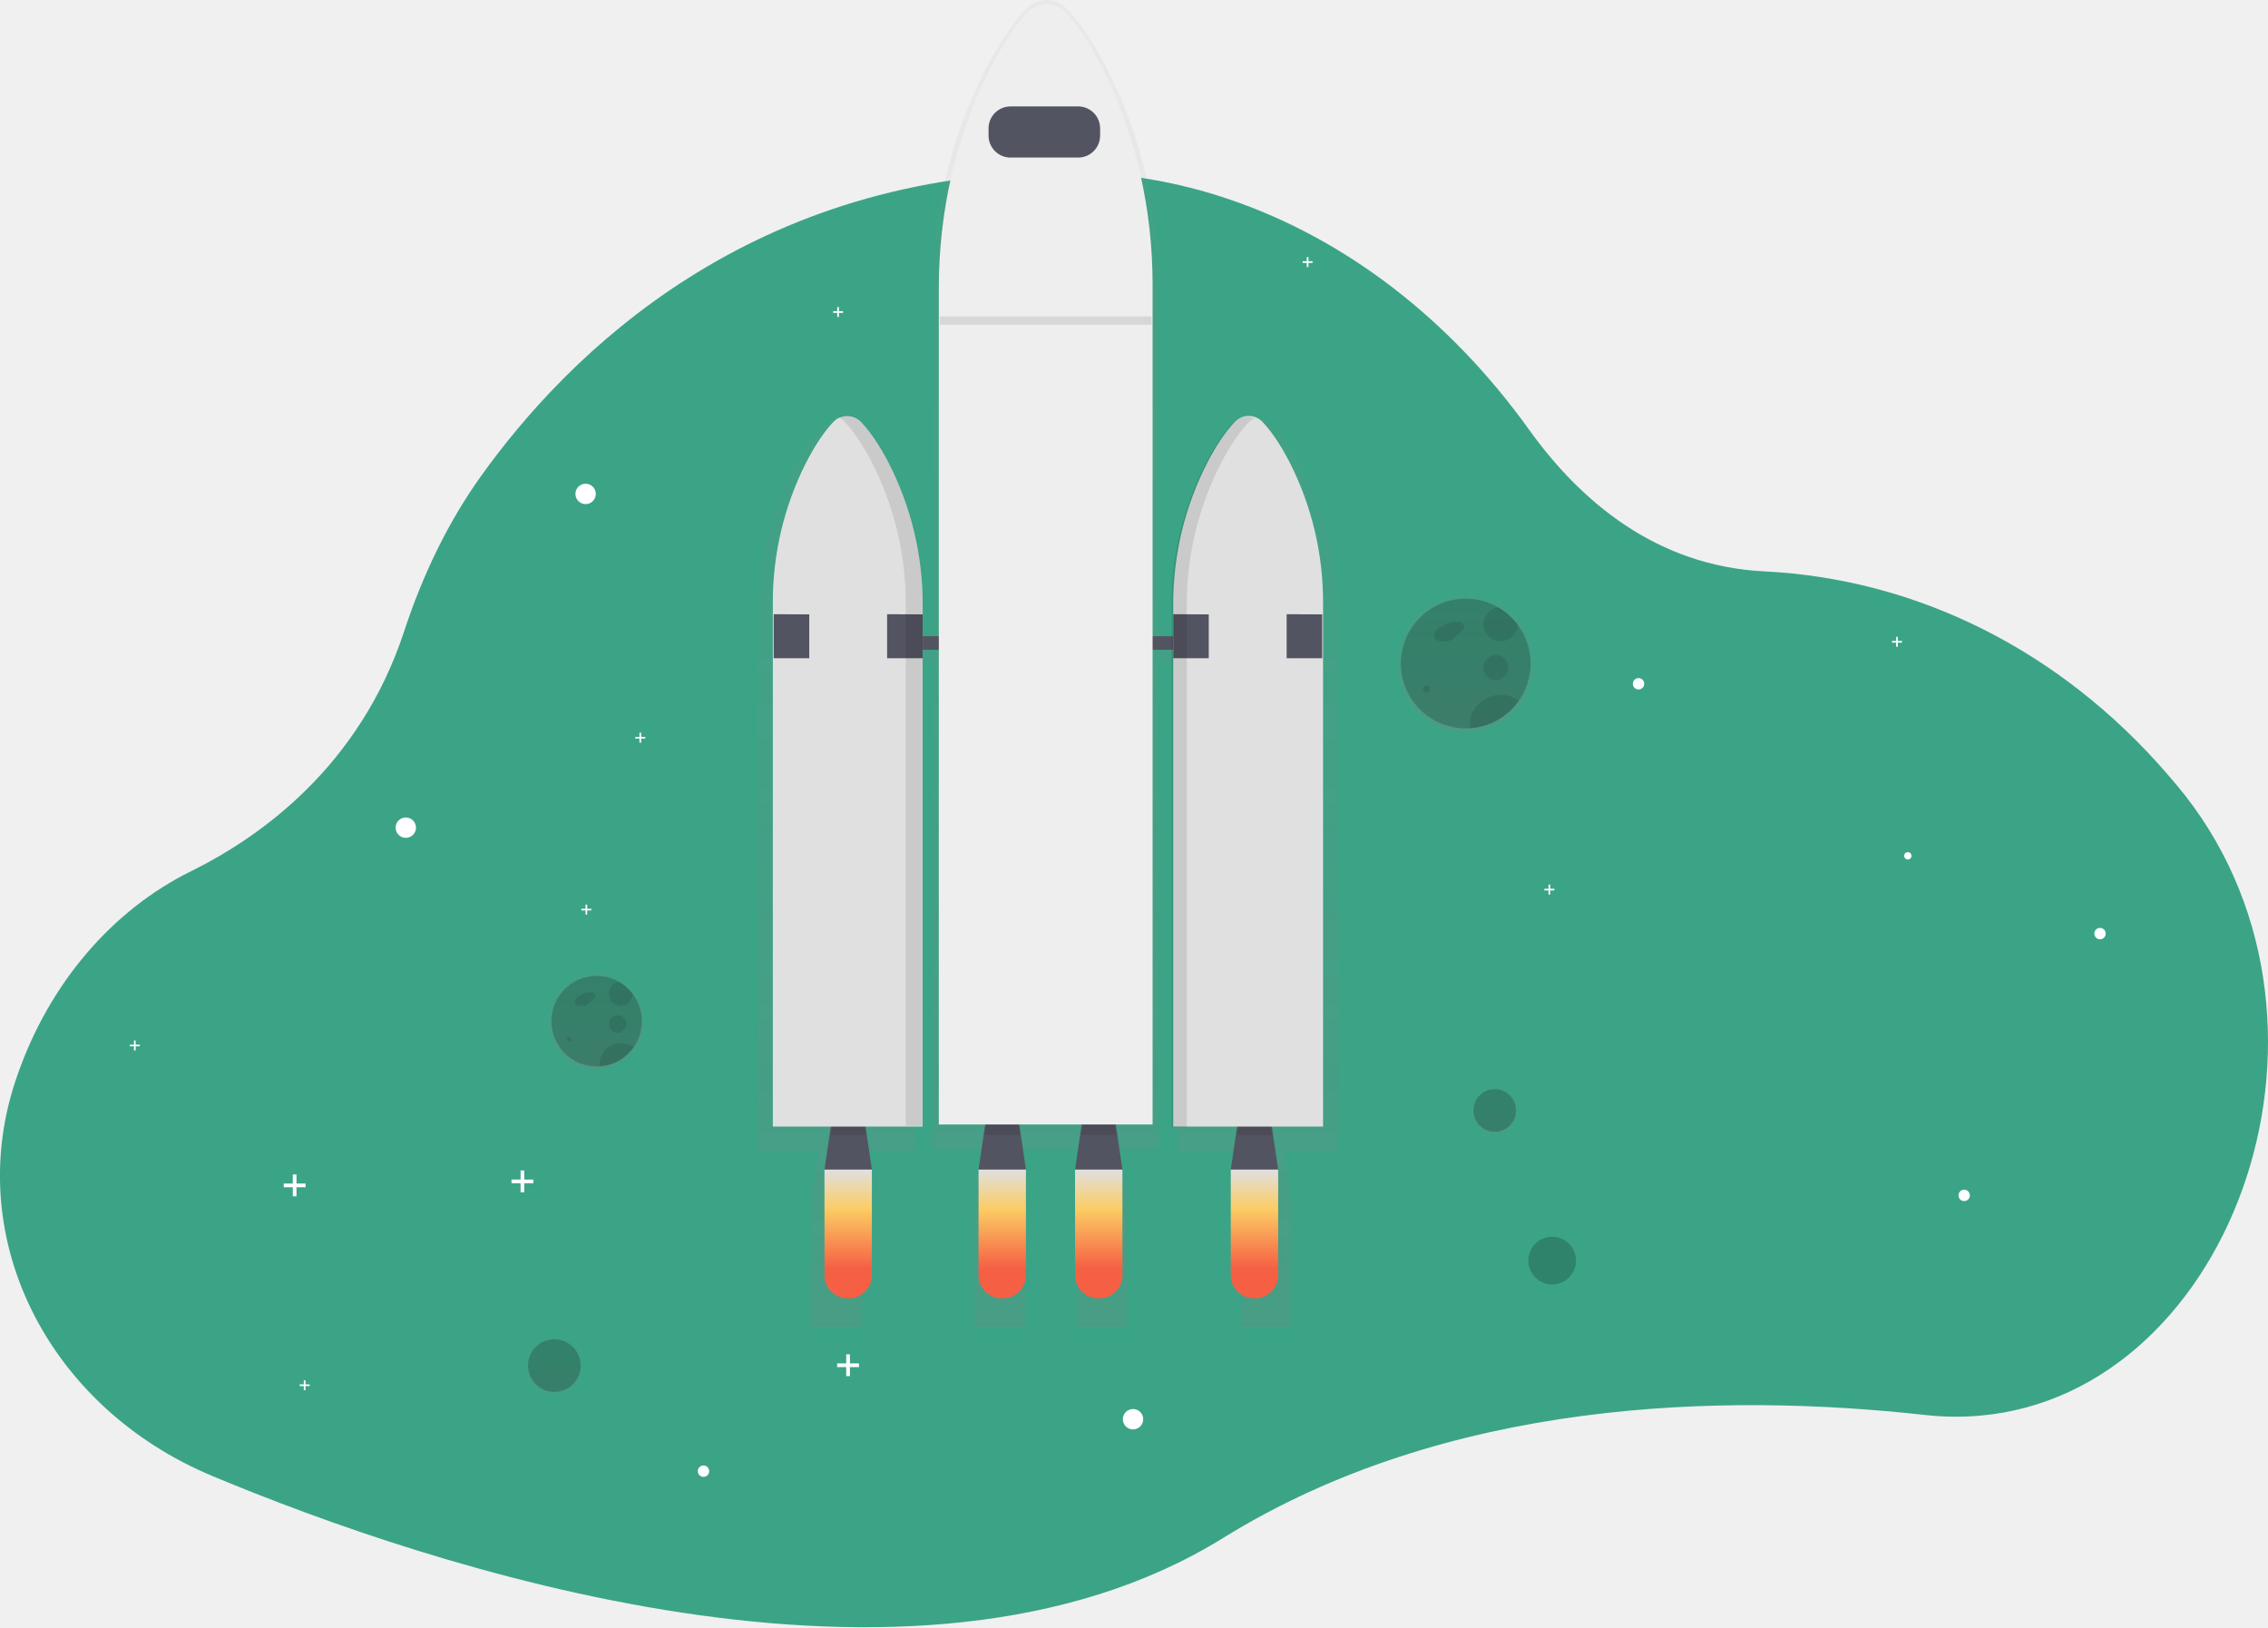
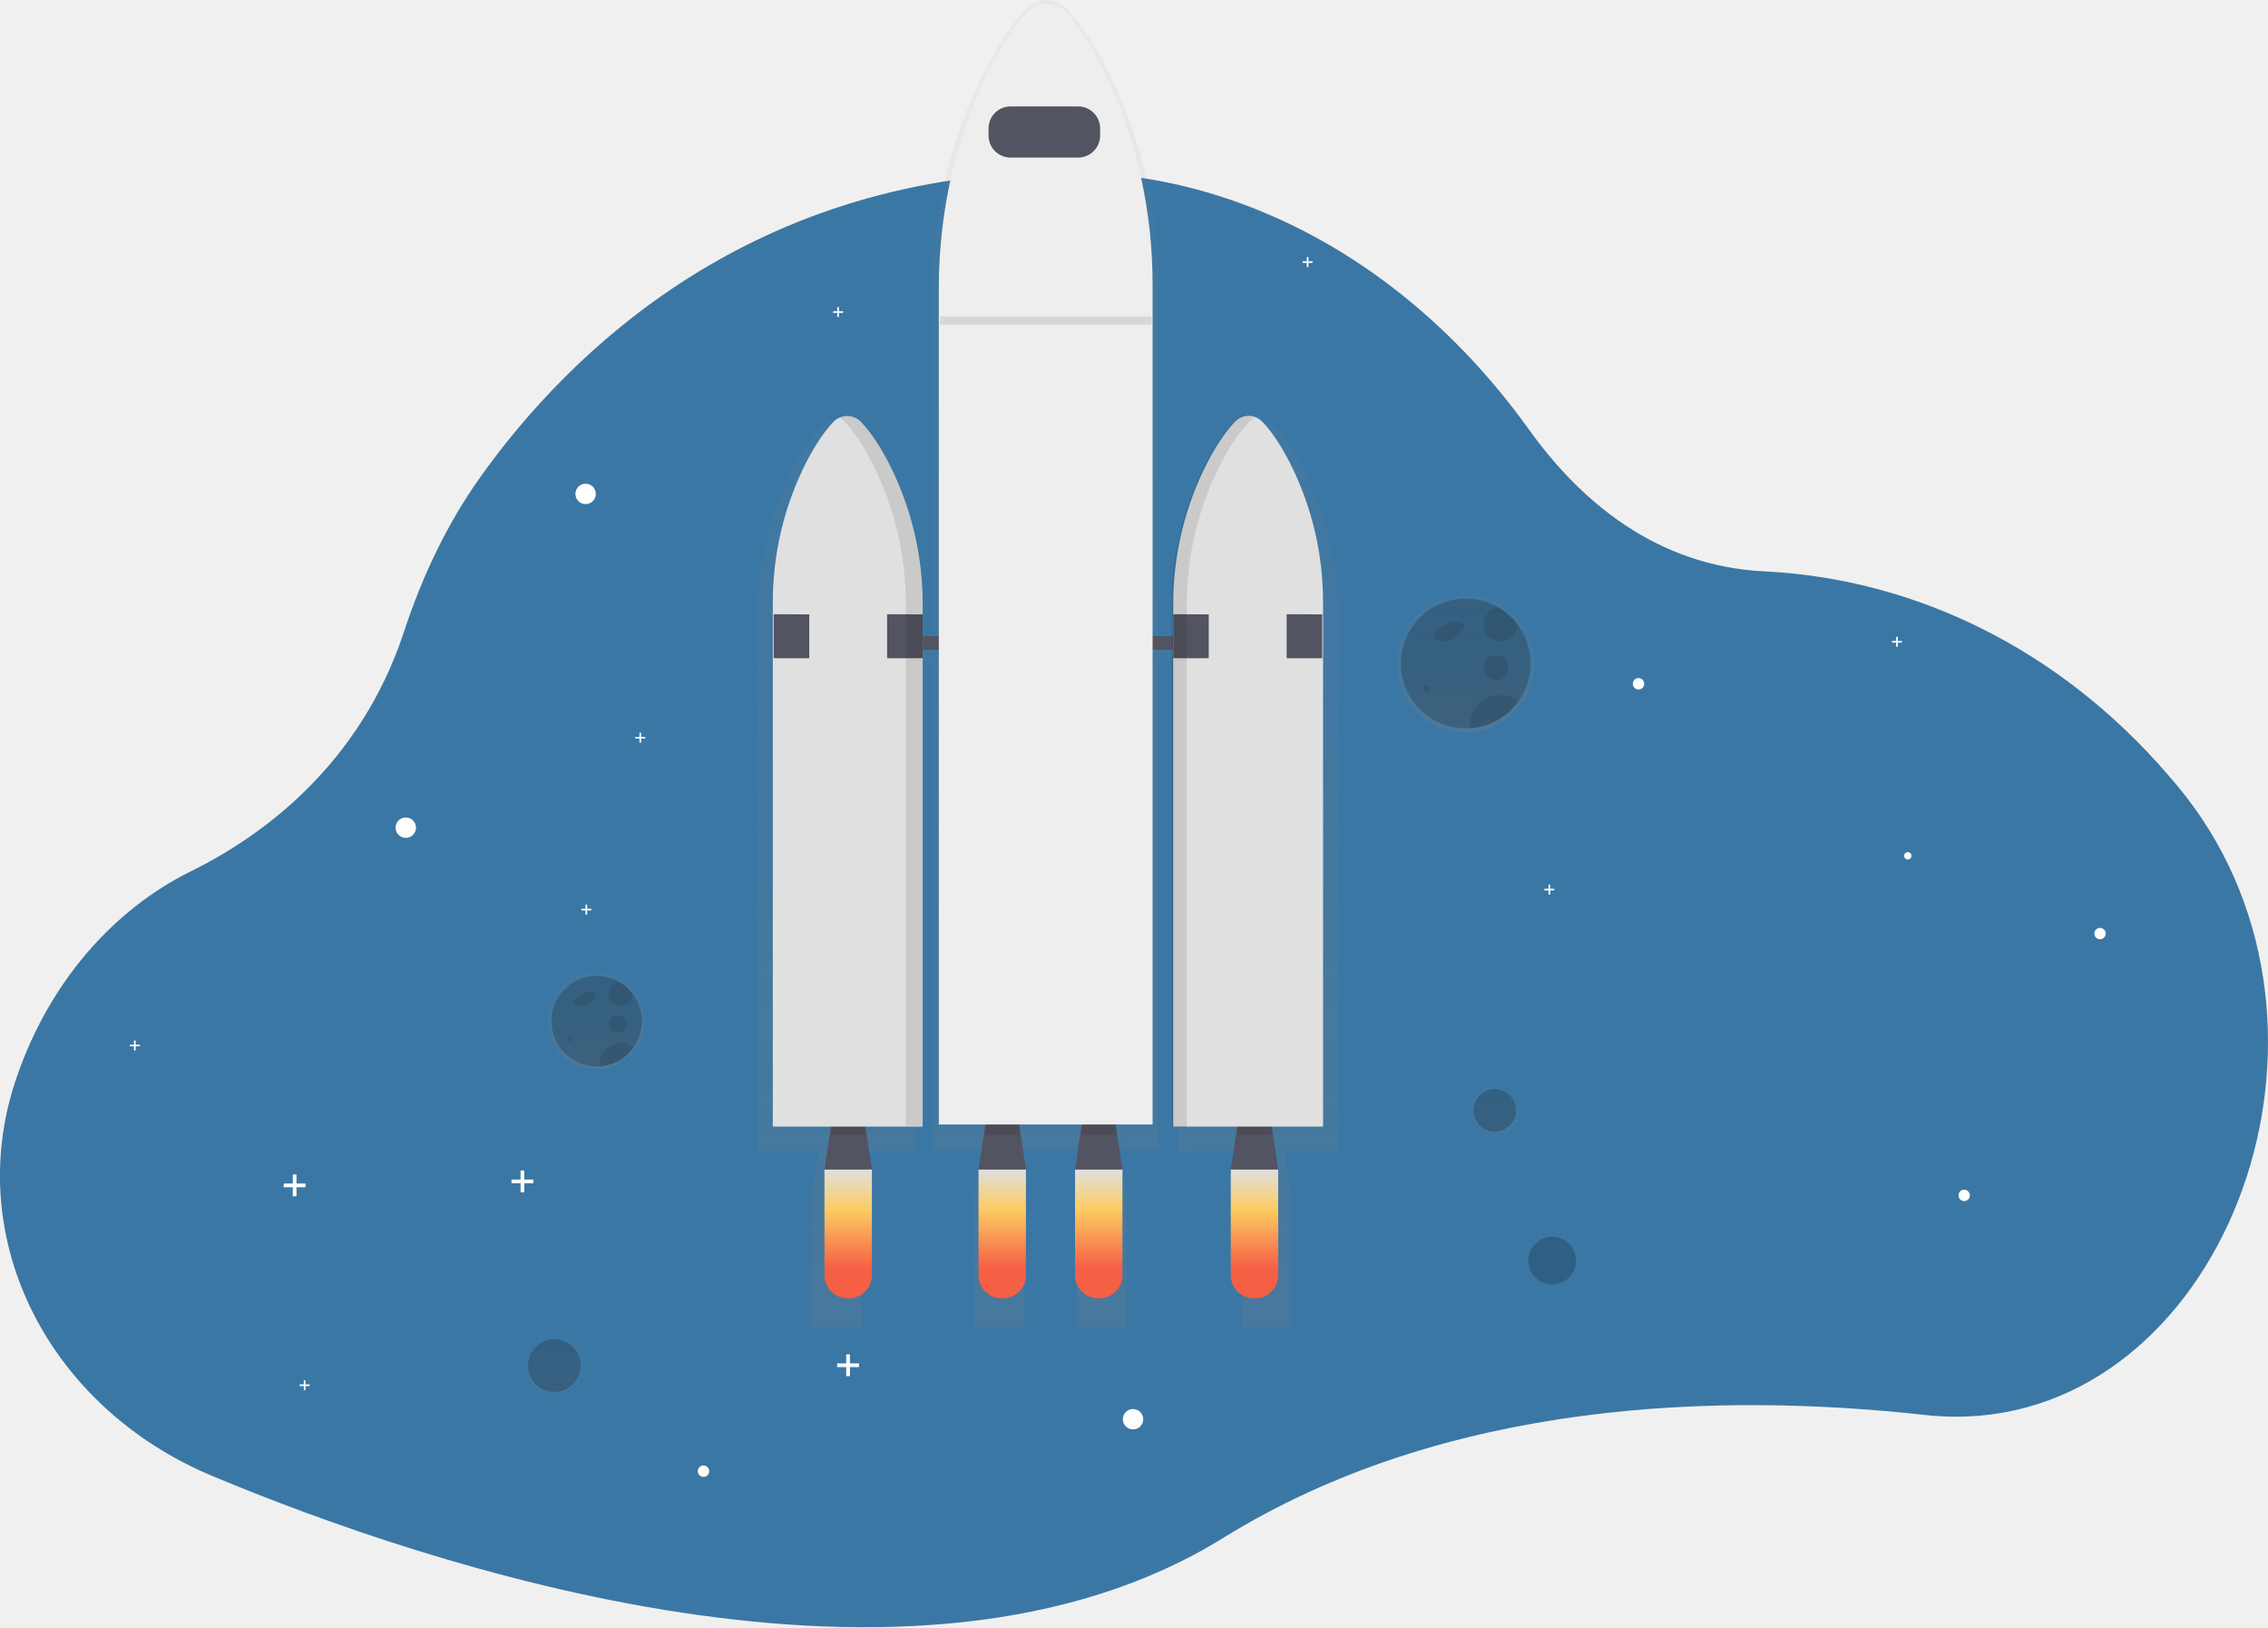
<svg xmlns="http://www.w3.org/2000/svg" xmlns:xlink="http://www.w3.org/1999/xlink" id="f1a3512c-954b-43cd-b4a7-b2a657bfa049" data-name="Layer 1" width="1135.18" height="814.22" viewBox="0 0 1135.18 814.22">
  <defs>
    <linearGradient id="a846f69c-c3f1-49f3-adee-5a4e8443ee4e" x1="277.46" y1="697.11" x2="277.46" y2="669.52" gradientUnits="userSpaceOnUse">
      <stop offset="0" stop-color="gray" stop-opacity="0.25" />
      <stop offset="0.54" stop-color="gray" stop-opacity="0.12" />
      <stop offset="1" stop-color="gray" stop-opacity="0.1" />
    </linearGradient>
    <linearGradient id="b1395abd-e294-4466-9af9-40f9f1f4ad0f" x1="748.15" y1="567.16" x2="748.15" y2="544.13" xlink:href="#a846f69c-c3f1-49f3-adee-5a4e8443ee4e" />
    <linearGradient id="a8b11853-451e-4181-8600-fa718044326b" x1="556.93" y1="707.16" x2="556.93" y2="42.89" xlink:href="#a846f69c-c3f1-49f3-adee-5a4e8443ee4e" />
    <linearGradient id="f1ea05b4-3102-498a-ab85-05d222a08540" x1="456.95" y1="628.14" x2="456.95" y2="692.54" gradientUnits="userSpaceOnUse">
      <stop offset="0" stop-color="#e0e0e0" />
      <stop offset="0.31" stop-color="#fccc63" />
      <stop offset="0.77" stop-color="#f55f44" />
    </linearGradient>
    <linearGradient id="a65a9945-4cea-45de-8969-2abf9ed9c602" x1="534.05" y1="628.14" x2="534.05" y2="692.54" xlink:href="#f1ea05b4-3102-498a-ab85-05d222a08540" />
    <linearGradient id="e83da883-60d3-4fc8-a1fc-2d21e84cc652" x1="582.35" y1="628.14" x2="582.35" y2="692.54" xlink:href="#f1ea05b4-3102-498a-ab85-05d222a08540" />
    <linearGradient id="e7319a41-e0d4-4be9-9de6-9ff87ed2cc66" x1="660.3" y1="628.14" x2="660.3" y2="692.54" xlink:href="#f1ea05b4-3102-498a-ab85-05d222a08540" />
    <linearGradient id="a8b1f8cd-6e4b-4699-9cd1-501c51b12a87" x1="766.05" y1="409.23" x2="766.05" y2="340.57" xlink:href="#a846f69c-c3f1-49f3-adee-5a4e8443ee4e" />
    <linearGradient id="ef97273a-5cfd-4109-a624-feeb24fdeadc" x1="331.05" y1="577.85" x2="331.05" y2="529.94" xlink:href="#a846f69c-c3f1-49f3-adee-5a4e8443ee4e" />
  </defs>
-   <path d="M1023.41,751.25a139.92,139.92,0,0,1-27.7-.37c-101.12-11.18-238.82-8-351.07,61.55C489.4,908.6,246.11,826.27,138.79,781.48c-82-34.21-124.57-118-99-196.65.36-1.11.73-2.22,1.12-3.33C57,534.76,88.76,498.18,128.09,478.79c34.28-16.9,84.33-52.19,106.6-120,9.2-28,21.82-54.34,38.21-77.3C316.79,220,408.67,128.43,566.69,129a254.66,254.66,0,0,1,81.41,13.78c57.73,19.67,109.87,59.66,149.63,115.1,25.37,35.36,63.39,68.23,117.82,70.91,75.54,3.74,147.63,38.91,201.71,101.5,1.56,1.8,3.1,3.61,4.64,5.44C1218.19,550.44,1151.31,740.07,1023.41,751.25Z" transform="translate(-32.41 -42.89)" fill="#3ba486" />
+   <path d="M1023.41,751.25a139.92,139.92,0,0,1-27.7-.37c-101.12-11.18-238.82-8-351.07,61.55C489.4,908.6,246.11,826.27,138.79,781.48c-82-34.21-124.57-118-99-196.65.36-1.11.73-2.22,1.12-3.33C57,534.76,88.76,498.18,128.09,478.79c34.28-16.9,84.33-52.19,106.6-120,9.2-28,21.82-54.34,38.21-77.3C316.79,220,408.67,128.43,566.69,129a254.66,254.66,0,0,1,81.41,13.78c57.73,19.67,109.87,59.66,149.63,115.1,25.37,35.36,63.39,68.23,117.82,70.91,75.54,3.74,147.63,38.91,201.71,101.5,1.56,1.8,3.1,3.61,4.64,5.44C1218.19,550.44,1151.31,740.07,1023.41,751.25Z" transform="translate(-32.41 -42.89)" fill="#3b77a4" />
  <g opacity="0.7">
    <circle cx="277.46" cy="683.31" r="13.8" fill="url(#a846f69c-c3f1-49f3-adee-5a4e8443ee4e)" />
  </g>
  <circle cx="277.46" cy="683.31" r="13.18" opacity="0.2" />
  <circle cx="203.11" cy="414.14" r="5.1" fill="#fff" />
  <circle cx="567.11" cy="710.14" r="5.1" fill="#fff" />
  <circle cx="352.11" cy="736.14" r="2.85" fill="#fff" />
  <circle cx="983.11" cy="598.14" r="2.85" fill="#fff" />
  <circle cx="820.11" cy="342.14" r="2.85" fill="#fff" />
  <circle cx="1051.11" cy="467.14" r="2.85" fill="#fff" />
  <circle cx="293.11" cy="247.14" r="5.1" fill="#fff" />
  <polygon points="152.94 592.21 148.4 592.21 148.4 587.67 146.55 587.67 146.55 592.21 142.01 592.21 142.01 594.06 146.55 594.06 146.55 598.59 148.4 598.59 148.4 594.06 152.94 594.06 152.94 592.21" fill="#fff" />
  <polygon points="266.94 590.21 262.4 590.21 262.4 585.67 260.55 585.67 260.55 590.21 256.01 590.21 256.01 592.06 260.55 592.06 260.55 596.59 262.4 596.59 262.4 592.06 266.94 592.06 266.94 590.21" fill="#fff" />
  <polygon points="429.94 682.21 425.4 682.21 425.4 677.67 423.55 677.67 423.55 682.21 419.01 682.21 419.01 684.06 423.55 684.06 423.55 688.59 425.4 688.59 425.4 684.06 429.94 684.06 429.94 682.21" fill="#fff" />
  <polygon points="656.97 130.71 654.9 130.71 654.9 128.64 654.06 128.64 654.06 130.71 651.99 130.71 651.99 131.55 654.06 131.55 654.06 133.62 654.9 133.62 654.9 131.55 656.97 131.55 656.97 130.71" fill="#fff" />
  <polygon points="951.97 320.71 949.9 320.71 949.9 318.64 949.06 318.64 949.06 320.71 946.99 320.71 946.99 321.55 949.06 321.55 949.06 323.62 949.9 323.62 949.9 321.55 951.97 321.55 951.97 320.71" fill="#fff" />
  <polygon points="777.97 444.71 775.9 444.71 775.9 442.64 775.06 442.64 775.06 444.71 772.99 444.71 772.99 445.55 775.06 445.55 775.06 447.62 775.9 447.62 775.9 445.55 777.97 445.55 777.97 444.71" fill="#fff" />
  <polygon points="69.97 522.71 67.9 522.71 67.9 520.64 67.06 520.64 67.06 522.71 64.99 522.71 64.99 523.55 67.06 523.55 67.06 525.62 67.9 525.62 67.9 523.55 69.97 523.55 69.97 522.71" fill="#fff" />
  <polygon points="154.97 692.71 152.9 692.71 152.9 690.64 152.06 690.64 152.06 692.71 149.99 692.71 149.99 693.55 152.06 693.55 152.06 695.62 152.9 695.62 152.9 693.55 154.97 693.55 154.97 692.71" fill="#fff" />
  <polygon points="421.97 155.71 419.9 155.71 419.9 153.64 419.06 153.64 419.06 155.71 416.99 155.71 416.99 156.55 419.06 156.55 419.06 158.62 419.9 158.62 419.9 156.55 421.97 156.55 421.97 155.71" fill="#fff" />
  <polygon points="295.97 454.71 293.9 454.71 293.9 452.64 293.06 452.64 293.06 454.71 290.99 454.71 290.99 455.55 293.06 455.55 293.06 457.62 293.9 457.62 293.9 455.55 295.97 455.55 295.97 454.71" fill="#fff" />
  <polygon points="322.97 368.71 320.9 368.71 320.9 366.64 320.06 366.64 320.06 368.71 317.99 368.71 317.99 369.55 320.06 369.55 320.06 371.62 320.9 371.62 320.9 369.55 322.97 369.55 322.97 368.71" fill="#fff" />
  <g opacity="0.7">
    <circle cx="748.15" cy="555.65" r="11.52" fill="url(#b1395abd-e294-4466-9af9-40f9f1f4ad0f)" />
  </g>
  <circle cx="748.15" cy="555.65" r="10.67" opacity="0.2" />
  <circle cx="776.88" cy="630.76" r="11.93" opacity="0.2" />
  <g opacity="0.7">
    <path d="M702.38,349.92a154.77,154.77,0,0,0-17.5-72c-5.49-10.44-10.5-16.92-14.36-20.91a10.25,10.25,0,0,0-11.74-2.26,10.64,10.64,0,0,0-4.11,2.65c-5.21,5.4-9.92,12.54-14,20.13a155.43,155.43,0,0,0-18.37,74v15.48h-9.93V187c0-37.72-8.44-74.93-25-107.93-7.84-15.64-15-25.36-20.49-31.33a14.2,14.2,0,0,0-21.35,0c-7.44,8.09-14.16,18.79-20,30.16-17.39,33.72-26.22,72-26.22,110.82V366.94h-8.58V350.71a155.39,155.39,0,0,0-18.37-73.95c-4.11-7.59-8.82-14.73-14-20.13a10.27,10.27,0,0,0-12-2.18l.36.19a10.76,10.76,0,0,0-3.35,2.34c-3.85,4-8.86,10.47-14.35,20.91a154.77,154.77,0,0,0-17.5,72v269h30.64L438.78,641v66.13h25.06V641l-3.35-22.12h30.2v-245h8.58V617.82h24.47L520.23,641v66.13h25.06V641l-3.51-23.21h33L571.25,641v66.13h25.06V641l-3.51-23.21h19.54V373.91h9.93V619.28h8.05v-.37h26.62L653.6,641v66.13h25.06V641l-3.35-22.12h27.07Z" transform="translate(-32.41 -42.89)" fill="url(#a8b11853-451e-4181-8600-fa718044326b)" />
  </g>
  <polygon points="436.4 585.25 412.67 585.25 416.91 556.44 432.16 556.44 436.4 585.25" fill="#535461" />
  <g opacity="0.1">
    <polygon points="415.73 567.88 433.34 567.88 432.16 559.83 416.91 559.83 415.73 567.88" />
  </g>
  <polygon points="639.75 585.25 616.03 585.25 620.26 556.44 635.52 556.44 639.75 585.25" fill="#535461" />
  <g opacity="0.1">
    <polygon points="619.08 567.88 636.7 567.88 635.52 559.83 620.26 559.83 619.08 567.88" />
  </g>
  <polygon points="513.5 585.25 489.78 585.25 494.01 556.44 509.27 556.44 513.5 585.25" fill="#535461" />
  <g opacity="0.1">
    <polygon points="492.83 567.88 510.45 567.88 509.27 559.83 494.01 559.83 492.83 567.88" />
  </g>
  <polygon points="561.8 585.25 538.08 585.25 542.31 556.44 557.56 556.44 561.8 585.25" fill="#535461" />
  <g opacity="0.1">
    <polygon points="541.13 567.88 558.75 567.88 557.56 559.83 542.31 559.83 541.13 567.88" />
  </g>
  <rect x="436.4" y="318.35" width="169.46" height="6.78" fill="#535461" />
  <path d="M664.46,254.16a9.55,9.55,0,0,0-14.16,0c-4.93,5.26-9.39,12.21-13.28,19.6a154.77,154.77,0,0,0-17.39,72V606.6h75V344.66a154.22,154.22,0,0,0-16.57-70.14C672.85,264.36,668.11,258,664.46,254.16Z" transform="translate(-32.41 -42.89)" fill="#e0e0e0" />
  <path d="M449.39,254.16a9.55,9.55,0,0,1,14.16,0c4.94,5.26,9.39,12.21,13.29,19.6a154.89,154.89,0,0,1,17.39,72V606.6h-75V344.66a154.22,154.22,0,0,1,16.57-70.14C441,264.36,445.74,258,449.39,254.16Z" transform="translate(-32.41 -42.89)" fill="#e0e0e0" />
  <polygon points="387.25 307.33 405.05 307.42 405.05 329.36 387.25 329.36 387.25 307.33" fill="#535461" />
  <polygon points="444.02 307.33 461.82 307.42 461.82 329.36 444.02 329.36 444.02 307.33" fill="#535461" />
  <polygon points="587.22 307.33 605.01 307.42 605.01 329.36 587.22 329.36 587.22 307.33" fill="#535461" />
  <polygon points="643.99 307.33 661.78 307.42 661.78 329.36 643.99 329.36 643.99 307.33" fill="#535461" />
  <g opacity="0.1">
    <path d="M476.84,273.42c-3.9-7.39-8.35-14.34-13.29-19.6a9.51,9.51,0,0,0-11.33-2.13,10.11,10.11,0,0,1,2.86,2.13c4.93,5.26,9.39,12.21,13.28,19.6a154.75,154.75,0,0,1,17.39,72V606.24h8.48V345.43A154.88,154.88,0,0,0,476.84,273.42Z" transform="translate(-32.41 -42.89)" />
  </g>
  <g opacity="0.1">
    <path d="M643.8,274.14c3.89-7.39,8.35-14.34,13.28-19.6a9.92,9.92,0,0,1,3.28-2.34,9.54,9.54,0,0,0-10.9,2.34c-4.94,5.26-9.4,12.21-13.29,19.6a154.89,154.89,0,0,0-17.39,72V607h7.63V346.16A154.77,154.77,0,0,1,643.8,274.14Z" transform="translate(-32.41 -42.89)" />
  </g>
  <path d="M457.27,692.54h-.65A11.54,11.54,0,0,1,445.08,681V628.14h23.73V681A11.54,11.54,0,0,1,457.27,692.54Z" transform="translate(-32.41 -42.89)" fill="url(#f1ea05b4-3102-498a-ab85-05d222a08540)" />
  <path d="M534.38,692.54h-.66A11.54,11.54,0,0,1,522.19,681V628.14h23.72V681A11.54,11.54,0,0,1,534.38,692.54Z" transform="translate(-32.41 -42.89)" fill="url(#a65a9945-4cea-45de-8969-2abf9ed9c602)" />
  <path d="M582.67,692.54H582A11.54,11.54,0,0,1,570.49,681V628.14h23.72V681A11.54,11.54,0,0,1,582.67,692.54Z" transform="translate(-32.41 -42.89)" fill="url(#e83da883-60d3-4fc8-a1fc-2d21e84cc652)" />
  <path d="M660.63,692.54H660A11.54,11.54,0,0,1,648.44,681V628.14h23.72V681A11.54,11.54,0,0,1,660.63,692.54Z" transform="translate(-32.41 -42.89)" fill="url(#e7319a41-e0d4-4be9-9de6-9ff87ed2cc66)" />
  <path d="M566.34,49.64a13.2,13.2,0,0,0-20.21,0c-7,7.88-13.4,18.29-19,29.37-16.46,32.84-24.82,70.12-24.82,107.92V605.54h107V185.25c0-36.73-8-73-23.64-105.1C578.32,64.92,571.55,55.45,566.34,49.64Z" transform="translate(-32.41 -42.89)" fill="#eee" />
  <rect x="494.79" y="53.25" width="55.84" height="25.59" rx="11" fill="#535461" />
  <g opacity="0.1">
    <rect x="470.48" y="158.35" width="105.91" height="4.11" />
  </g>
  <path d="M793.45,354.22h0a34.62,34.62,0,0,0-10.22-9h0a34.33,34.33,0,1,0-17.17,64.07c.73,0,1.46,0,2.17-.08a34.32,34.32,0,0,0,25.23-54.93Z" transform="translate(-32.41 -42.89)" fill="url(#a8b1f8cd-6e4b-4699-9cd1-501c51b12a87)" />
  <path d="M798.5,374.9a32.45,32.45,0,0,1-30.4,32.38c-.67,0-1.36.07-2.05.07a32.46,32.46,0,1,1,16.23-60.56h0a32.59,32.59,0,0,1,9.66,8.56h0A32.3,32.3,0,0,1,798.5,374.9Z" transform="translate(-32.41 -42.89)" opacity="0.2" />
  <path d="M758.06,354.31a34.88,34.88,0,0,0-4.84,2.55,7.61,7.61,0,0,0-2.59,2.32,3,3,0,0,0-.06,3.31c.79,1.08,2.31,1.24,3.65,1.32a9.34,9.34,0,0,0,4.18-.42,9,9,0,0,0,2.44-1.77l2.79-2.53c1-.88,2-2.09,1.61-3.33a3,3,0,0,0-2.37-1.6,9.92,9.92,0,0,0-7,1.23" transform="translate(-32.41 -42.89)" opacity="0.1" />
  <g opacity="0.1">
    <circle cx="714" cy="344.82" r="1.71" />
  </g>
  <g opacity="0.1">
    <circle cx="748.72" cy="334" r="6.26" />
  </g>
  <g opacity="0.1">
    <path d="M792,355.35h0a8.54,8.54,0,1,1-9.67-8.56h0A32.59,32.59,0,0,1,792,355.35Z" transform="translate(-32.41 -42.89)" />
  </g>
  <g opacity="0.1">
    <path d="M792.58,393.58a32.37,32.37,0,0,1-24.48,13.7c0-.45-.06-.9-.06-1.36a15.38,15.38,0,0,1,24.54-12.34Z" transform="translate(-32.41 -42.89)" />
  </g>
  <path d="M350.17,539.47h0a24.15,24.15,0,0,0-7.14-6.32h0a24,24,0,1,0-12,44.7c.51,0,1,0,1.52-.05a24,24,0,0,0,17.6-38.33Z" transform="translate(-32.41 -42.89)" fill="url(#ef97273a-5cfd-4109-a624-feeb24fdeadc)" />
  <path d="M353.69,553.9a22.64,22.64,0,0,1-21.21,22.59c-.47,0-1,0-1.43,0a22.64,22.64,0,1,1,11.32-42.25h0a22.67,22.67,0,0,1,6.74,6h0A22.52,22.52,0,0,1,353.69,553.9Z" transform="translate(-32.41 -42.89)" opacity="0.2" />
  <path d="M325.47,539.54a23.5,23.5,0,0,0-3.37,1.77,5.54,5.54,0,0,0-1.81,1.62,2.13,2.13,0,0,0,0,2.31,3.23,3.23,0,0,0,2.54.92,6.51,6.51,0,0,0,2.92-.29,6.29,6.29,0,0,0,1.71-1.24l1.94-1.76c.68-.62,1.42-1.46,1.12-2.32a2,2,0,0,0-1.65-1.12,6.87,6.87,0,0,0-4.87.86" transform="translate(-32.41 -42.89)" opacity="0.1" />
  <g opacity="0.1">
    <circle cx="284.93" cy="519.94" r="1.19" />
  </g>
  <g opacity="0.1">
    <circle cx="309.16" cy="512.4" r="4.37" />
  </g>
  <g opacity="0.1">
    <path d="M349.12,540.26h0a6,6,0,1,1-6.75-6h0A22.67,22.67,0,0,1,349.12,540.26Z" transform="translate(-32.41 -42.89)" />
  </g>
  <g opacity="0.1">
    <path d="M349.56,566.93a22.59,22.59,0,0,1-17.08,9.56c0-.31,0-.63,0-1a10.73,10.73,0,0,1,17.12-8.61Z" transform="translate(-32.41 -42.89)" />
  </g>
  <polyline points="837.69 539.42 859.49 551.02 842.47 570.06" fill="none" />
  <circle cx="954.9" cy="428.23" r="1.84" fill="#fff" />
</svg>
